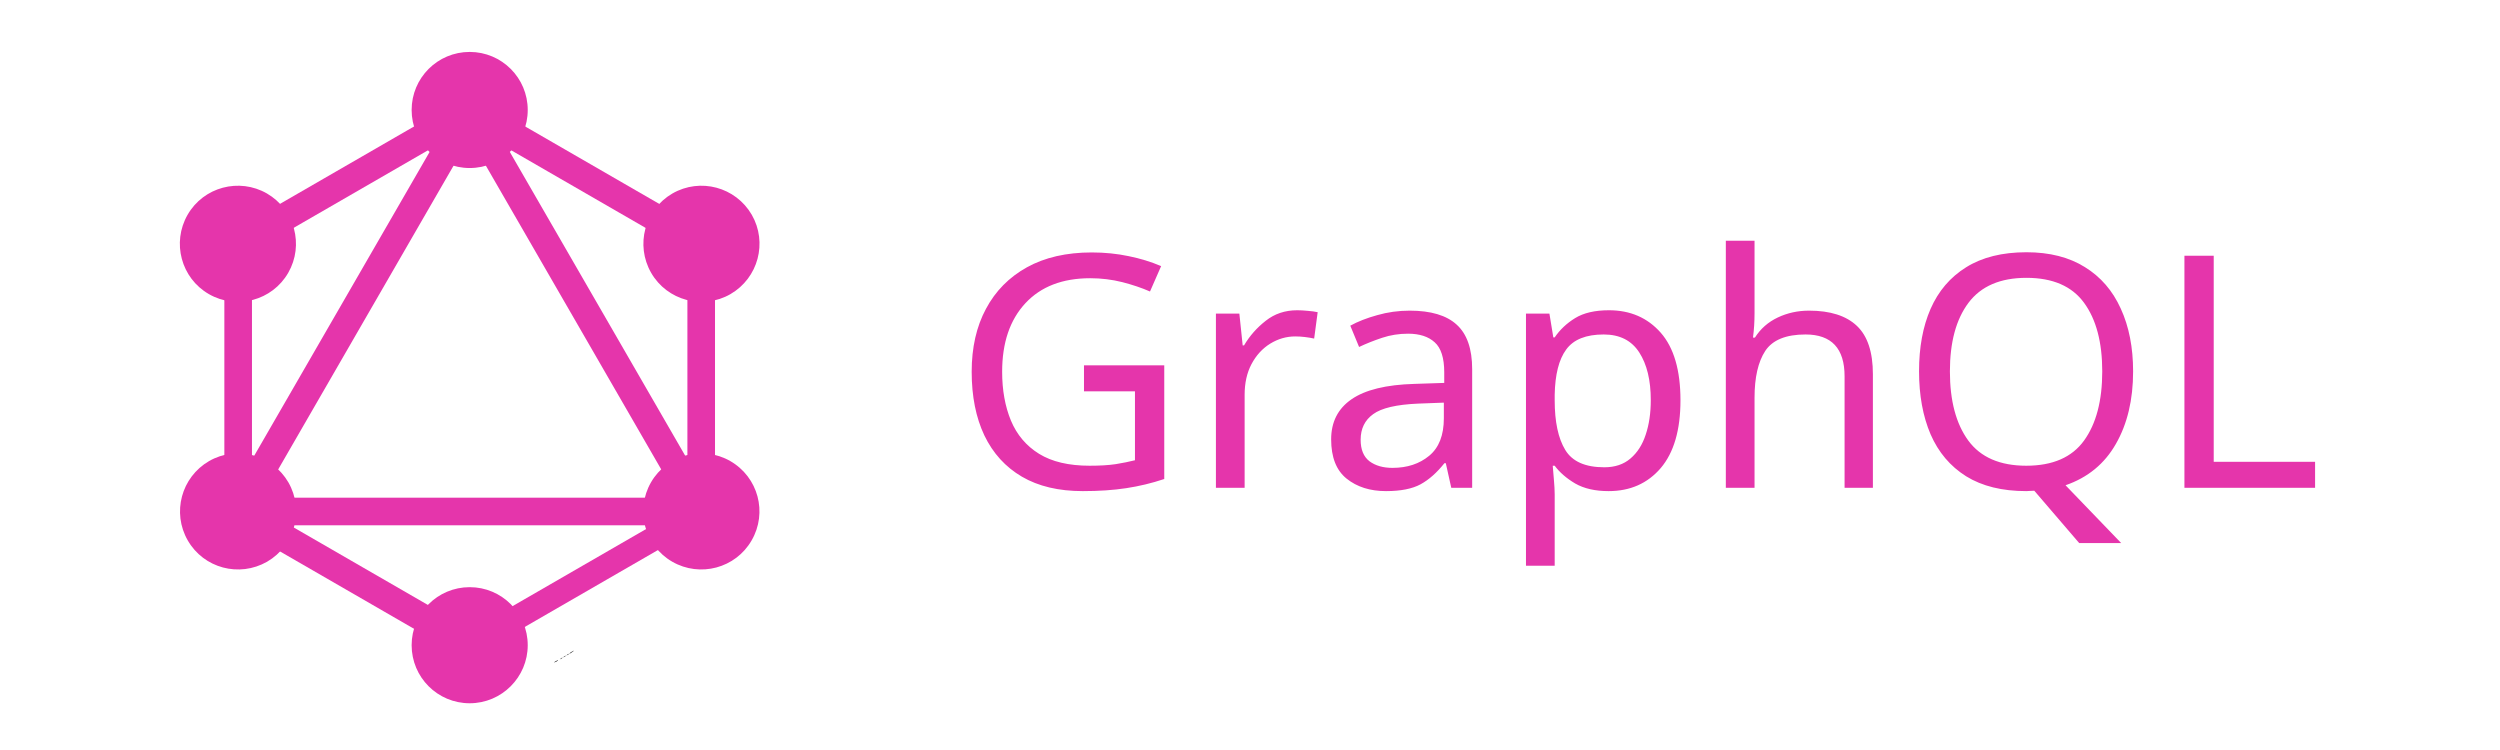
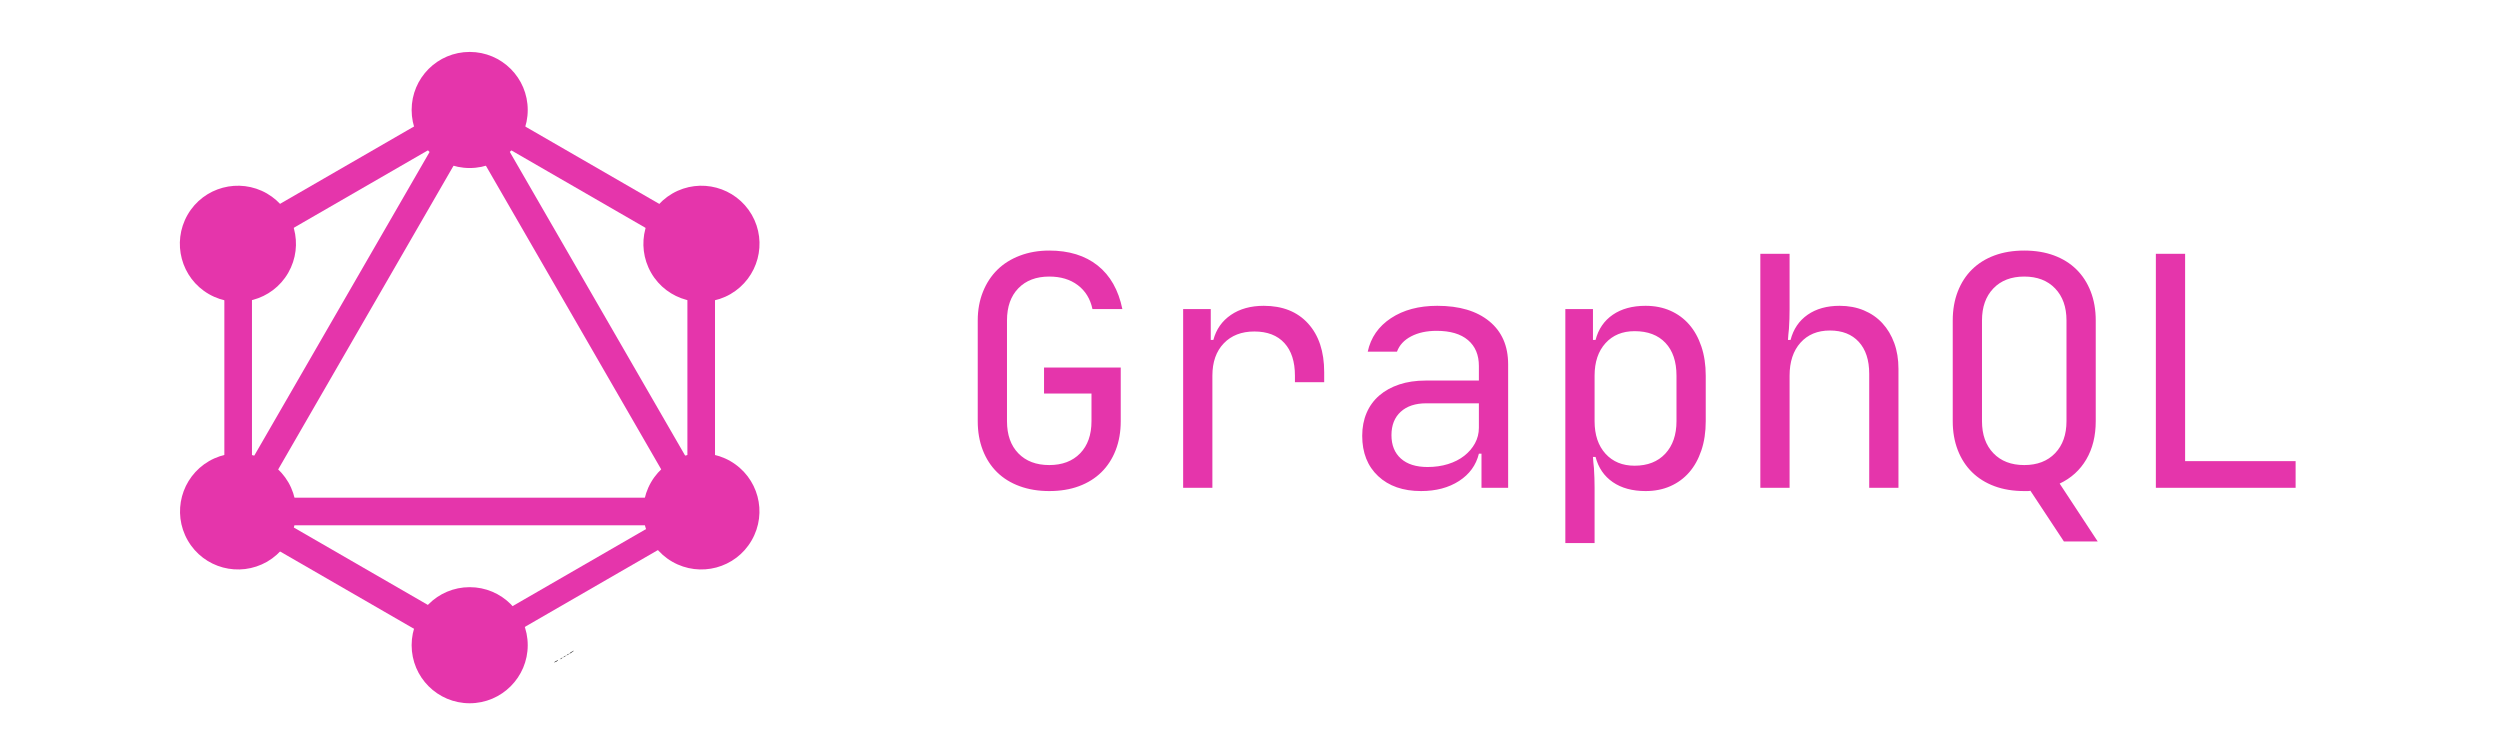
<svg xmlns="http://www.w3.org/2000/svg" viewBox="0 0 200 60">
-   <text style="fill: rgb(51, 51, 51); font-family: &quot;Fira Code&quot;; font-size: 7.1px; letter-spacing: 3.9px; white-space: pre;" x="10.195" y="38.733">
-     <tspan> </tspan>
-   </text>
-   <text style="white-space: pre; fill: rgb(51, 51, 51); font-family: Arial, sans-serif; font-size: 6px;" x="52.842" y="48.886"> </text>
+   <path transform="matrix(1, 0, 0, 1, 0, 0)" style="fill: rgb(51, 51, 51); white-space: pre;" />
+   <path transform="matrix(1, 0, 0, 1, 0, 0)" style="fill: rgb(51, 51, 51); white-space: pre;" />
  <path d="M 45.718 52.154 C 45.54 52.266 45.484 52.342 45.642 52.256 C 45.754 52.19 45.937 52.052 45.907 52.048 C 45.891 52.048 45.805 52.098 45.718 52.154 Z M 45.367 52.383 C 45.276 52.454 45.276 52.46 45.387 52.403 C 45.449 52.373 45.499 52.337 45.499 52.327 C 45.499 52.287 45.474 52.297 45.367 52.383 Z M 45.113 52.536 C 45.021 52.607 45.021 52.612 45.133 52.556 C 45.194 52.526 45.245 52.49 45.245 52.48 C 45.245 52.439 45.22 52.449 45.113 52.536 Z M 44.859 52.688 C 44.767 52.76 44.767 52.765 44.879 52.709 C 44.94 52.678 44.991 52.642 44.991 52.633 C 44.991 52.592 44.965 52.602 44.859 52.688 Z M 44.472 52.892 C 44.278 52.994 44.289 53.034 44.482 52.938 C 44.569 52.892 44.635 52.846 44.635 52.836 C 44.635 52.8 44.629 52.806 44.472 52.892 Z" style="" />
  <g transform="matrix(0.13306, 0, 0, 0.13306, 10.96265, 3.595782)" style="">
    <g>
      <g>
        <rect x="122" y="-0.4" transform="matrix(-0.866 -0.5 0.5 -0.866 163.3196 363.3136)" fill="#E535AB" width="16.6" height="320.3" />
      </g>
    </g>
    <g>
      <g>
        <rect x="39.8" y="272.2" fill="#E535AB" width="320.3" height="16.6" />
      </g>
    </g>
    <g>
      <g>
        <rect x="37.9" y="312.2" transform="matrix(-0.866 -0.5 0.5 -0.866 83.0693 663.3409)" fill="#E535AB" width="185" height="16.6" />
      </g>
    </g>
    <g>
      <g>
        <rect x="177.1" y="71.1" transform="matrix(-0.866 -0.5 0.5 -0.866 463.3409 283.0693)" fill="#E535AB" width="185" height="16.6" />
      </g>
    </g>
    <g>
      <g>
        <rect x="122.1" y="-13" transform="matrix(-0.5 -0.866 0.866 -0.5 126.7903 232.1221)" fill="#E535AB" width="16.6" height="185" />
      </g>
    </g>
    <g>
      <g>
        <rect x="109.6" y="151.6" transform="matrix(-0.5 -0.866 0.866 -0.5 266.0828 473.3766)" fill="#E535AB" width="320.3" height="16.6" />
      </g>
    </g>
    <g>
      <g>
        <rect x="52.5" y="107.5" fill="#E535AB" width="16.6" height="185" />
      </g>
    </g>
    <g>
      <g>
        <rect x="330.9" y="107.5" fill="#E535AB" width="16.6" height="185" />
      </g>
    </g>
    <g>
      <g>
        <rect x="262.4" y="240.1" transform="matrix(-0.5 -0.866 0.866 -0.5 126.7953 714.2875)" fill="#E535AB" width="14.5" height="160.9" />
      </g>
    </g>
    <path fill="#E535AB" d="M369.5,297.9c-9.6,16.7-31,22.4-47.7,12.8c-16.7-9.6-22.4-31-12.8-47.7c9.6-16.7,31-22.4,47.7-12.8 C373.5,259.9,379.2,281.2,369.5,297.9" />
    <path fill="#E535AB" d="M90.9,137c-9.6,16.7-31,22.4-47.7,12.8c-16.7-9.6-22.4-31-12.8-47.7c9.6-16.7,31-22.4,47.7-12.8 C94.8,99,100.5,120.3,90.9,137" />
    <path fill="#E535AB" d="M30.5,297.9c-9.6-16.7-3.9-38,12.8-47.7c16.7-9.6,38-3.9,47.7,12.8c9.6,16.7,3.9,38-12.8,47.7 C61.4,320.3,40.1,314.6,30.5,297.9" />
    <path fill="#E535AB" d="M309.1,137c-9.6-16.7-3.9-38,12.8-47.7c16.7-9.6,38-3.9,47.7,12.8c9.6,16.7,3.9,38-12.8,47.7 C340.1,159.4,318.7,153.7,309.1,137" />
    <path fill="#E535AB" d="M200,395.8c-19.3,0-34.9-15.6-34.9-34.9c0-19.3,15.6-34.9,34.9-34.9c19.3,0,34.9,15.6,34.9,34.9 C234.9,380.1,219.3,395.8,200,395.8" />
    <path fill="#E535AB" d="M200,74c-19.3,0-34.9-15.6-34.9-34.9c0-19.3,15.6-34.9,34.9-34.9c19.3,0,34.9,15.6,34.9,34.9 C234.9,58.4,219.3,74,200,74" />
  </g>
-   <text style="fill: rgb(229, 53, 171); font-family: &quot;JetBrains Mono&quot;; font-size: 26px; white-space: pre;" x="76.139" y="39.025">GraphQL</text>
+   <path d="M 78.219 33.695 L 78.219 25.635 Q 78.219 24.387 78.635 23.347 Q 79.051 22.307 79.792 21.579 Q 80.533 20.851 81.599 20.448 Q 82.665 20.045 83.939 20.045 Q 86.305 20.045 87.813 21.241 Q 89.321 22.437 89.789 24.725 L 87.397 24.725 Q 87.137 23.503 86.227 22.814 Q 85.317 22.125 83.939 22.125 Q 82.379 22.125 81.469 23.061 Q 80.559 23.997 80.559 25.635 L 80.559 33.695 Q 80.559 35.333 81.469 36.269 Q 82.379 37.205 83.939 37.205 Q 85.499 37.205 86.409 36.269 Q 87.319 35.333 87.319 33.695 L 87.319 31.485 L 83.523 31.485 L 83.523 29.405 L 89.659 29.405 L 89.659 33.695 Q 89.659 34.969 89.256 36.009 Q 88.853 37.049 88.112 37.777 Q 87.371 38.505 86.318 38.895 Q 85.265 39.285 83.939 39.285 Q 82.639 39.285 81.573 38.895 Q 80.507 38.505 79.766 37.777 Q 79.025 37.049 78.622 36.009 Q 78.219 34.969 78.219 33.695 Z M 96.861 24.725 L 96.861 27.195 L 97.069 27.195 Q 97.407 25.921 98.473 25.193 Q 99.539 24.465 101.099 24.465 Q 103.361 24.465 104.648 25.882 Q 105.935 27.299 105.935 29.769 L 105.935 30.575 L 103.595 30.575 L 103.595 30.055 Q 103.595 28.365 102.75 27.442 Q 101.905 26.519 100.345 26.519 Q 98.811 26.519 97.901 27.468 Q 96.991 28.417 96.991 30.055 L 96.991 39.025 L 94.651 39.025 L 94.651 24.725 Z M 108.977 34.865 Q 108.977 33.851 109.328 33.032 Q 109.679 32.213 110.342 31.641 Q 111.005 31.069 111.941 30.757 Q 112.877 30.445 114.047 30.445 L 118.311 30.445 L 118.311 29.275 Q 118.311 27.949 117.44 27.208 Q 116.569 26.467 114.931 26.467 Q 113.735 26.467 112.89 26.909 Q 112.045 27.351 111.759 28.131 L 109.419 28.131 Q 109.783 26.441 111.278 25.453 Q 112.773 24.465 114.983 24.465 Q 117.635 24.465 119.143 25.7 Q 120.651 26.935 120.651 29.145 L 120.651 39.025 L 118.519 39.025 L 118.519 36.295 L 118.311 36.295 Q 117.973 37.673 116.725 38.479 Q 115.477 39.285 113.683 39.285 Q 111.525 39.285 110.251 38.089 Q 108.977 36.893 108.977 34.865 Z M 111.317 34.813 Q 111.317 36.009 112.071 36.685 Q 112.825 37.361 114.203 37.361 Q 115.087 37.361 115.841 37.127 Q 116.595 36.893 117.141 36.464 Q 117.687 36.035 117.999 35.463 Q 118.311 34.891 118.311 34.215 L 118.311 32.265 L 114.099 32.265 Q 112.799 32.265 112.058 32.941 Q 111.317 33.617 111.317 34.813 Z M 125.227 24.725 L 127.437 24.725 L 127.437 27.195 L 127.645 27.195 Q 127.983 25.895 129.023 25.18 Q 130.063 24.465 131.649 24.465 Q 132.741 24.465 133.625 24.855 Q 134.509 25.245 135.133 25.96 Q 135.757 26.675 136.108 27.715 Q 136.459 28.755 136.459 30.055 L 136.459 33.695 Q 136.459 34.995 136.108 36.035 Q 135.757 37.075 135.133 37.79 Q 134.509 38.505 133.625 38.895 Q 132.741 39.285 131.649 39.285 Q 130.063 39.285 129.023 38.57 Q 127.983 37.855 127.645 36.555 L 127.437 36.555 Q 127.463 36.997 127.515 37.439 Q 127.541 37.829 127.554 38.245 Q 127.567 38.661 127.567 39.025 L 127.567 43.445 L 125.227 43.445 Z M 127.567 30.055 L 127.567 33.695 Q 127.567 35.333 128.438 36.295 Q 129.309 37.257 130.765 37.257 Q 132.325 37.257 133.222 36.295 Q 134.119 35.333 134.119 33.695 L 134.119 30.055 Q 134.119 28.365 133.235 27.429 Q 132.351 26.493 130.765 26.493 Q 129.309 26.493 128.438 27.455 Q 127.567 28.417 127.567 30.055 Z M 140.827 39.025 L 140.827 20.305 L 143.167 20.305 L 143.167 24.725 Q 143.167 25.089 143.154 25.518 Q 143.141 25.947 143.115 26.311 Q 143.063 26.753 143.037 27.195 L 143.245 27.195 Q 143.583 25.895 144.61 25.18 Q 145.637 24.465 147.171 24.465 Q 148.237 24.465 149.108 24.829 Q 149.979 25.193 150.59 25.856 Q 151.201 26.519 151.539 27.442 Q 151.877 28.365 151.877 29.509 L 151.877 39.025 L 149.537 39.025 L 149.537 29.899 Q 149.537 28.261 148.705 27.351 Q 147.873 26.441 146.391 26.441 Q 144.909 26.441 144.038 27.416 Q 143.167 28.391 143.167 30.055 L 143.167 39.025 Z M 156.219 33.695 L 156.219 25.635 Q 156.219 24.361 156.622 23.321 Q 157.025 22.281 157.766 21.553 Q 158.507 20.825 159.56 20.435 Q 160.613 20.045 161.939 20.045 Q 163.265 20.045 164.318 20.435 Q 165.371 20.825 166.112 21.553 Q 166.853 22.281 167.256 23.321 Q 167.659 24.361 167.659 25.635 L 167.659 33.695 Q 167.659 35.463 166.905 36.75 Q 166.151 38.037 164.773 38.687 L 167.815 43.315 L 165.111 43.315 L 162.433 39.259 Q 162.355 39.285 162.225 39.285 Q 162.095 39.285 161.939 39.285 Q 160.613 39.285 159.56 38.895 Q 158.507 38.505 157.766 37.777 Q 157.025 37.049 156.622 36.009 Q 156.219 34.969 156.219 33.695 Z M 161.939 37.205 Q 163.499 37.205 164.409 36.256 Q 165.319 35.307 165.319 33.695 L 165.319 25.635 Q 165.319 24.023 164.409 23.074 Q 163.499 22.125 161.939 22.125 Q 160.379 22.125 159.469 23.074 Q 158.559 24.023 158.559 25.635 L 158.559 33.695 Q 158.559 35.307 159.469 36.256 Q 160.379 37.205 161.939 37.205 Z M 174.809 20.305 L 174.809 36.893 L 183.649 36.893 L 183.649 39.025 L 172.469 39.025 L 172.469 20.305 Z" transform="matrix(1, 0, 0, 1, 0, 0)" style="fill: rgb(229, 53, 171); white-space: pre;" />
</svg>
